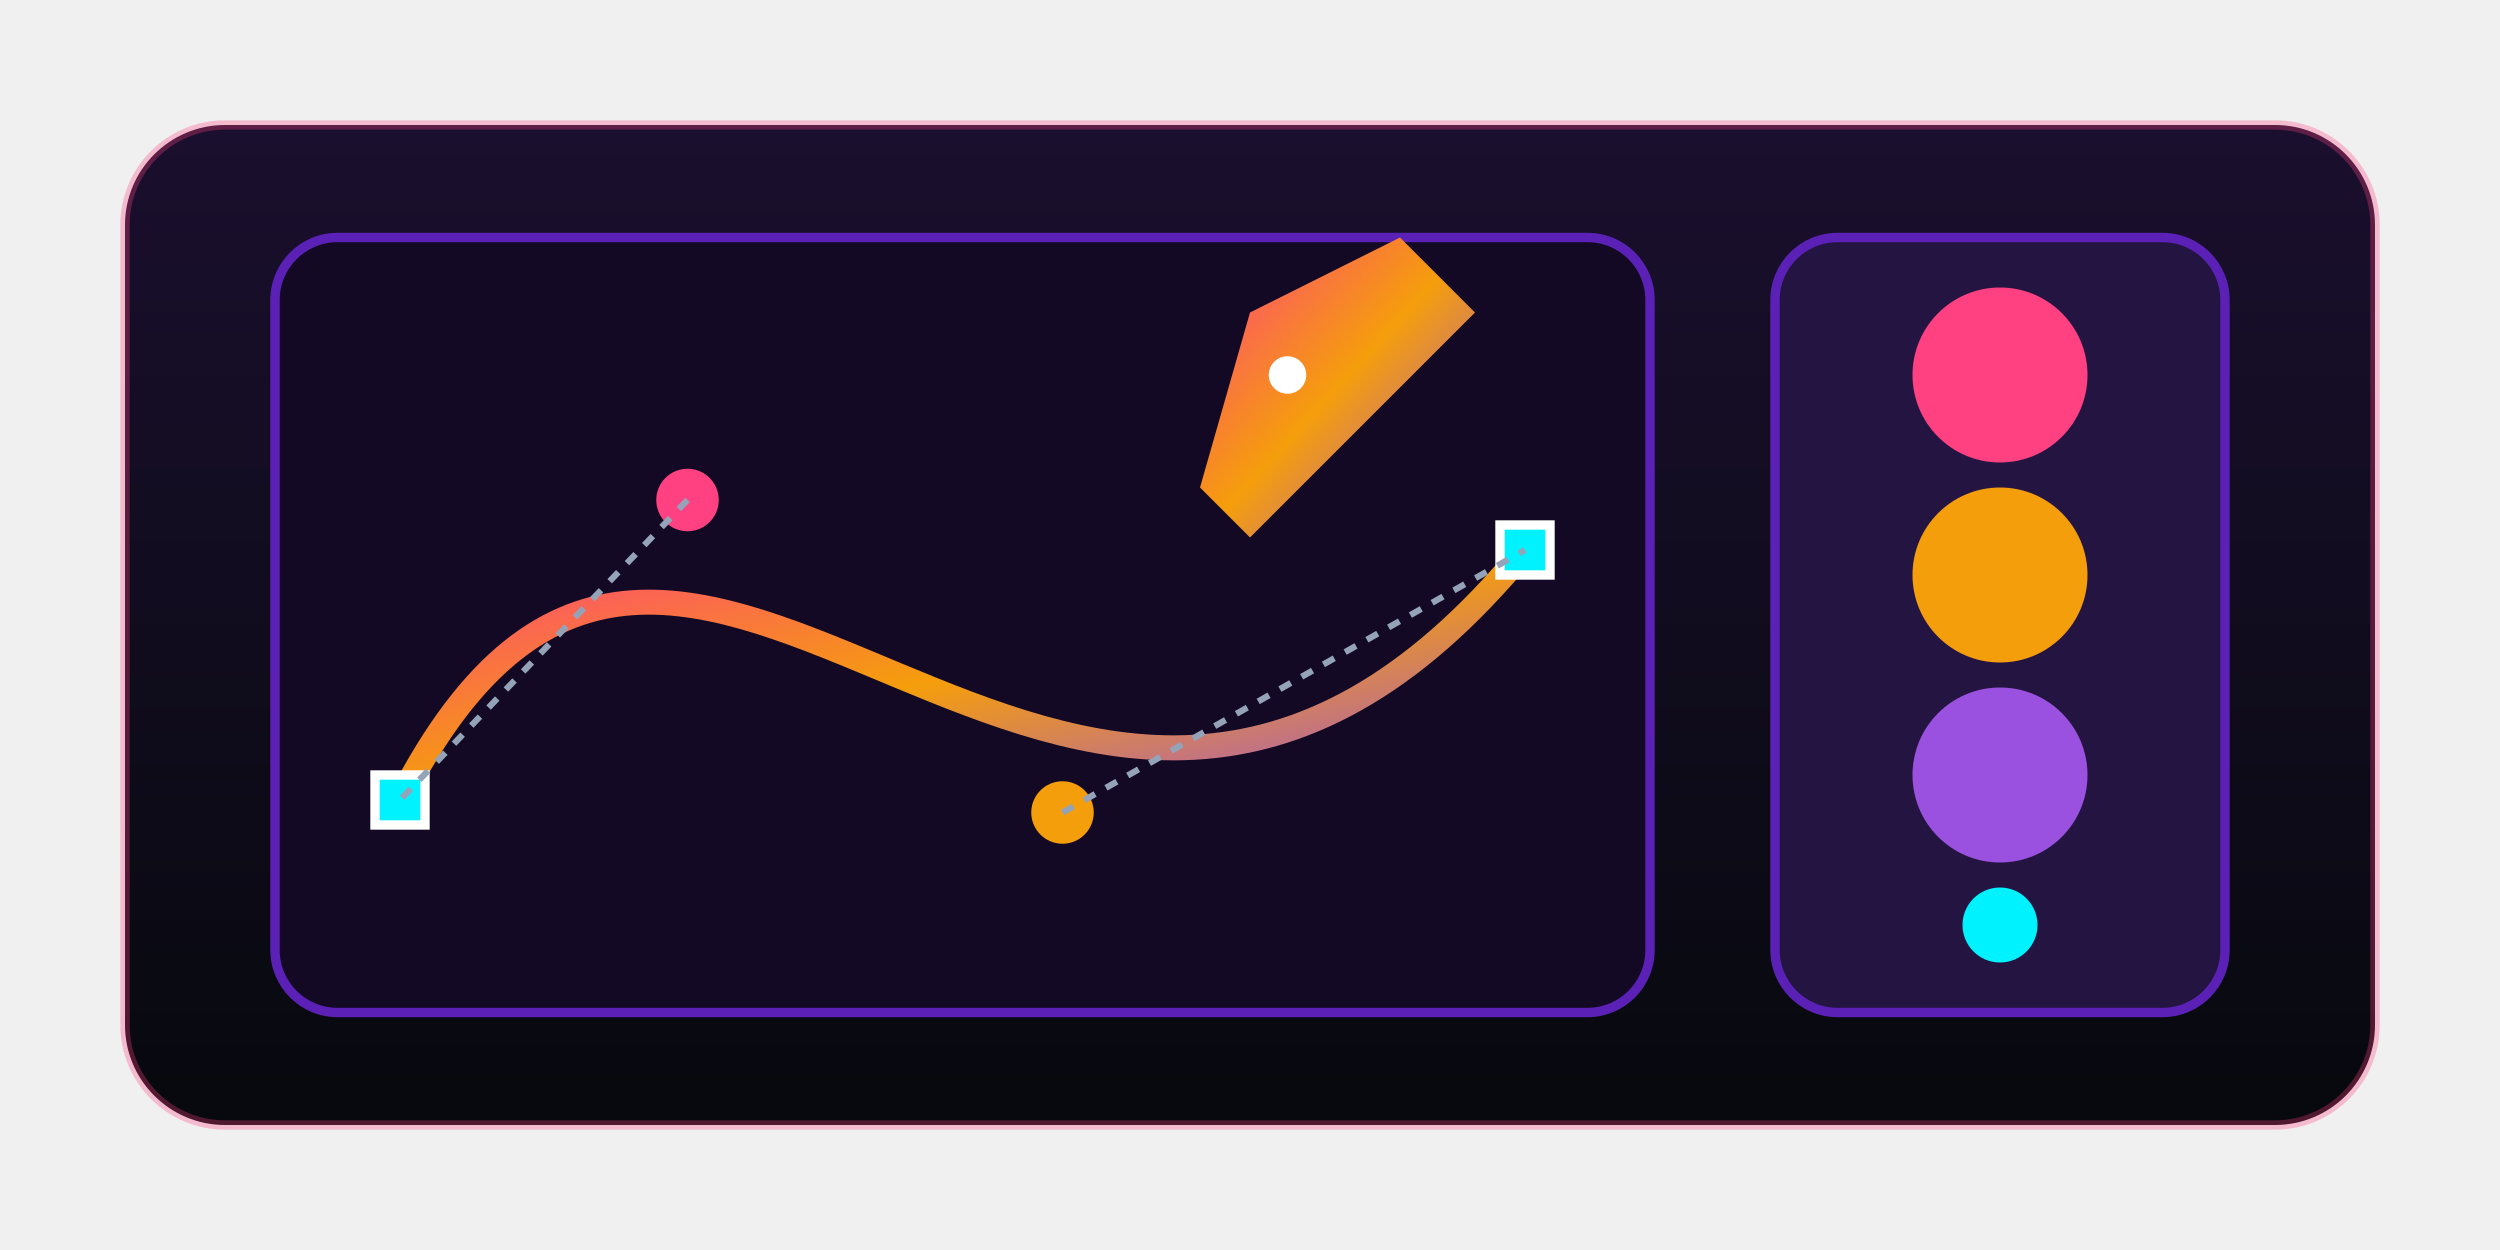
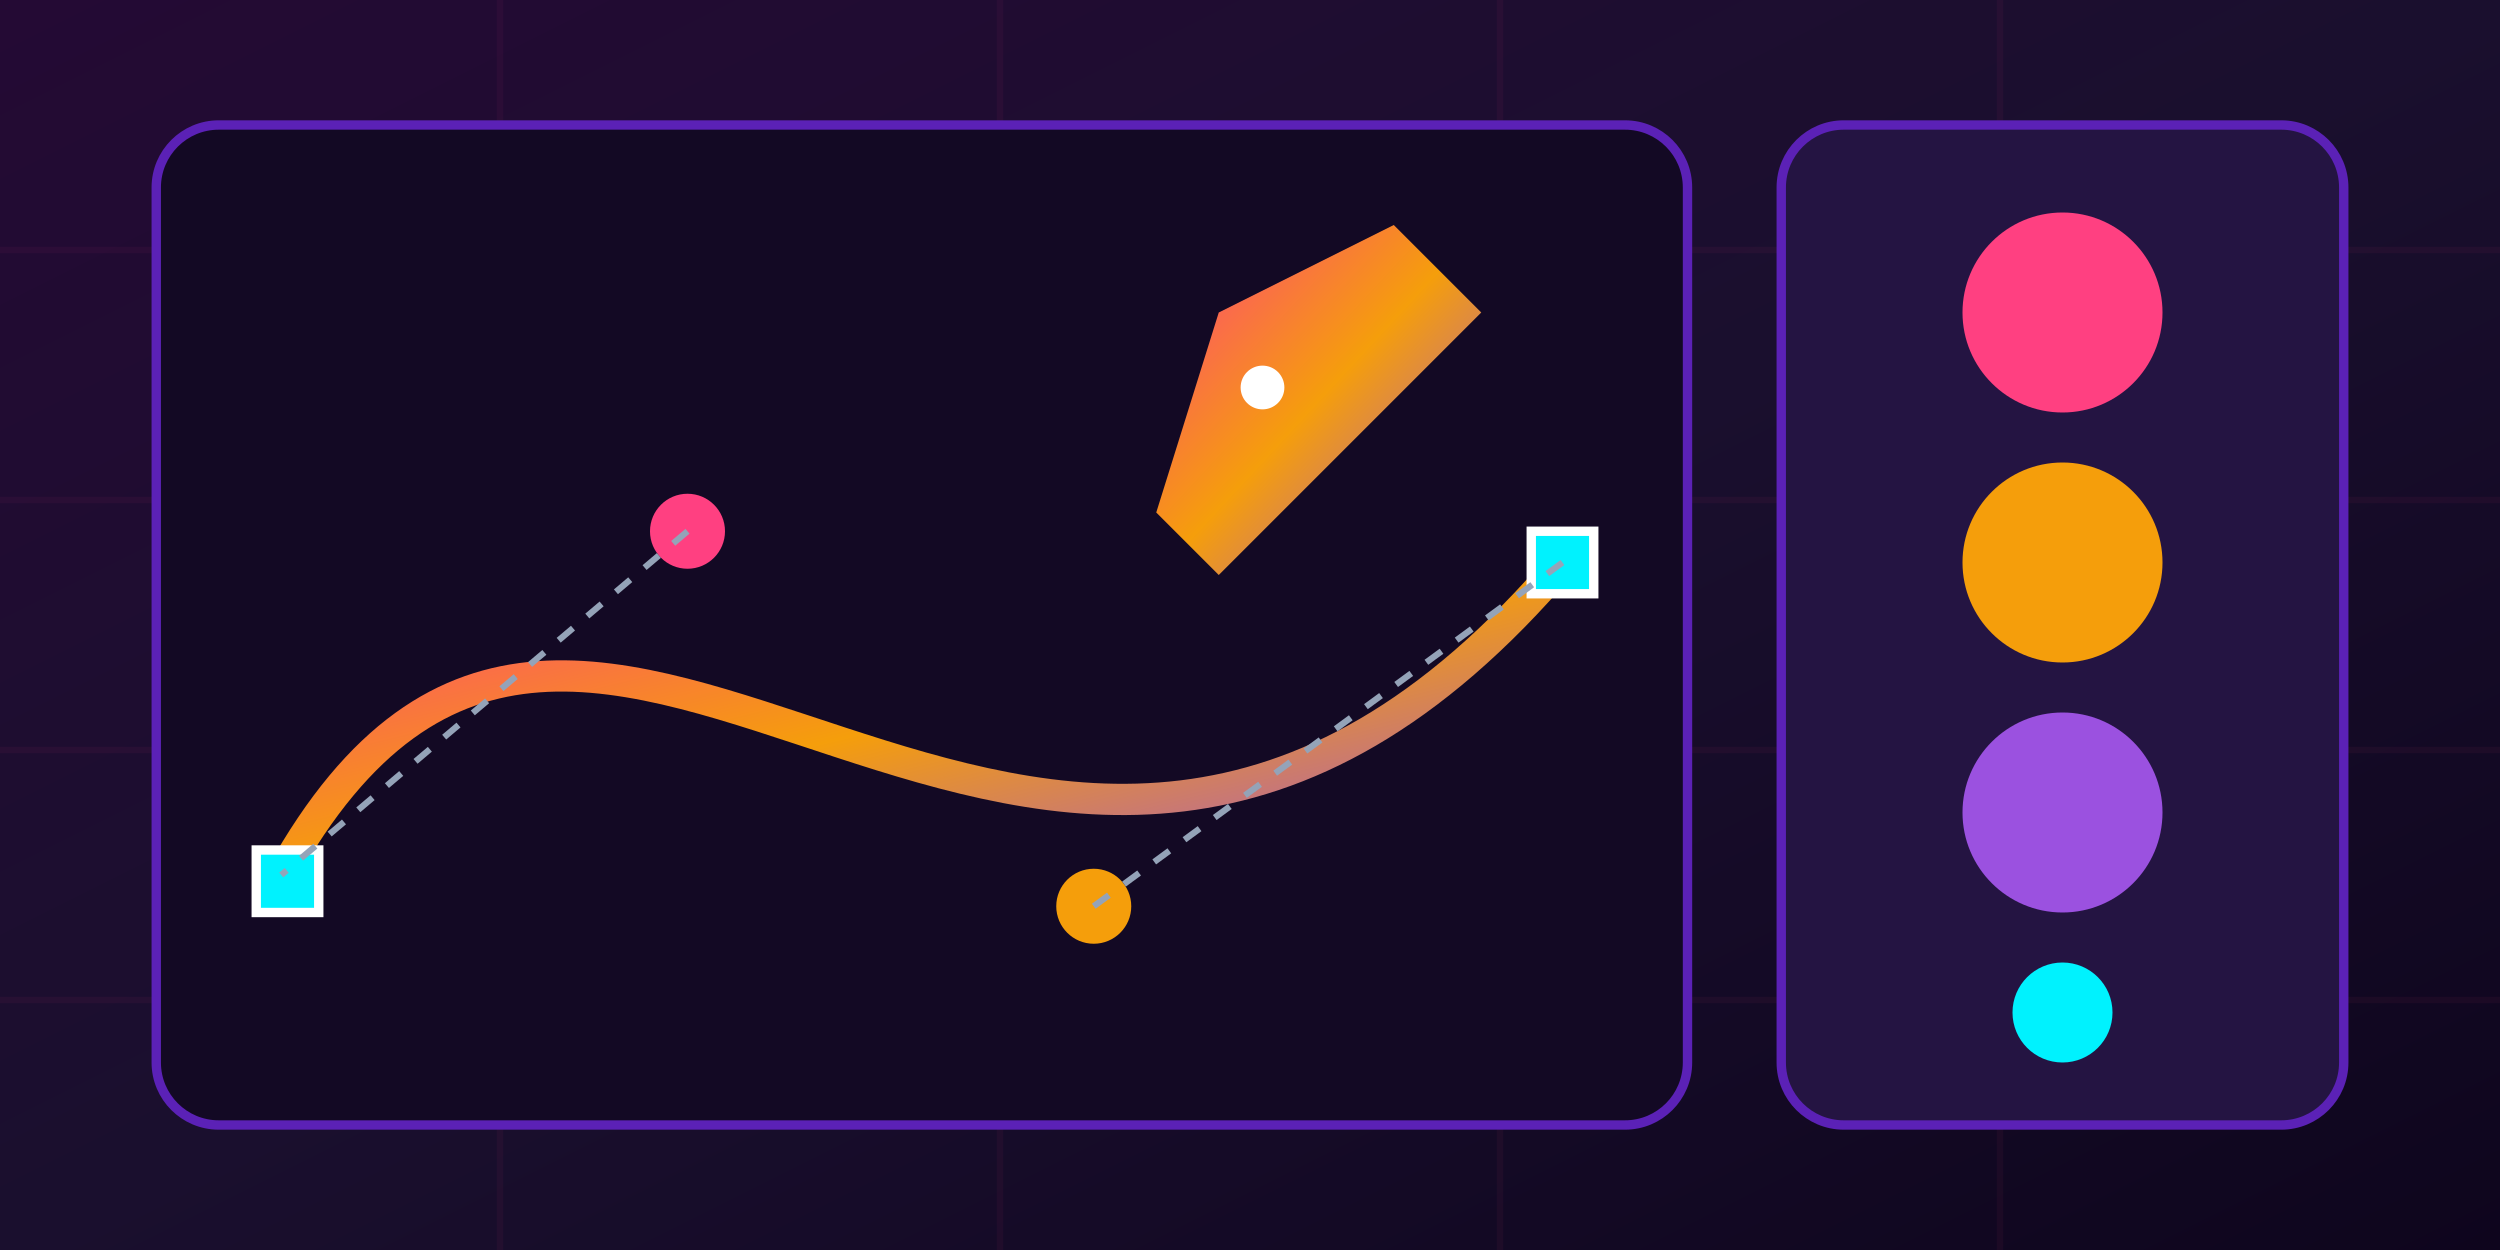
- <svg xmlns="http://www.w3.org/2000/svg" viewBox="0 0 400 200" width="100%" height="100%">
+ <svg xmlns="http://www.w3.org/2000/svg" viewBox="0 0 400 200" width="100%" height="100%" preserveAspectRatio="xMidYMid slice">
  <defs>
    <linearGradient id="graphicGrad" x1="0%" y1="0%" x2="100%" y2="100%">
      <stop offset="0%" stop-color="#FF4081" />
      <stop offset="50%" stop-color="#F59E0B" />
      <stop offset="100%" stop-color="#9B51E0" />
    </linearGradient>
-     <linearGradient id="bgGraphic" x1="0%" y1="0%" x2="0%" y2="100%">
-       <stop offset="0%" stop-color="#1A0F2E" />
-       <stop offset="100%" stop-color="#07090E" />
+     <linearGradient id="bgGraphic" x1="0%" y1="0%" x2="100%" y2="100%">
+       <stop offset="0%" stop-color="#240A34" />
+       <stop offset="50%" stop-color="#1A0F2E" />
+       <stop offset="100%" stop-color="#0E051D" />
    </linearGradient>
  </defs>
-   <rect x="20" y="20" width="360" height="160" rx="16" fill="url(#bgGraphic)" stroke="#FF4081" stroke-opacity="0.3" stroke-width="1.5" />
-   <rect x="44" y="38" width="220" height="124" rx="10" fill="#130924" stroke="#5B21B6" stroke-width="1.5" />
-   <path d="M 64 128 C 110 38, 170 178, 244 88" fill="none" stroke="url(#graphicGrad)" stroke-width="4" stroke-linecap="round" />
-   <rect x="60" y="124" width="8" height="8" fill="#00F2FE" stroke="#FFF" stroke-width="1.5" />
-   <rect x="240" y="84" width="8" height="8" fill="#00F2FE" stroke="#FFF" stroke-width="1.5" />
-   <circle cx="110" cy="80" r="5" fill="#FF4081" />
-   <circle cx="170" cy="130" r="5" fill="#F59E0B" />
-   <line x1="110" y1="80" x2="64" y2="128" stroke="#94A3B8" stroke-dasharray="2,2" />
-   <line x1="170" y1="130" x2="244" y2="88" stroke="#94A3B8" stroke-dasharray="2,2" />
-   <g transform="translate(200, 50)">
-     <polygon points="0,0 24,-12 36,0 0,36 -8,28" fill="url(#graphicGrad)" />
-     <circle cx="6" cy="10" r="3" fill="#FFF" />
+   <rect x="0" y="0" width="400" height="200" fill="url(#bgGraphic)" />
+   <path d="M 0 40 L 400 40 M 0 80 L 400 80 M 0 120 L 400 120 M 0 160 L 400 160 M 80 0 L 80 200 M 160 0 L 160 200 M 240 0 L 240 200 M 320 0 L 320 200" stroke="#FF4081" stroke-opacity="0.05" stroke-width="1" />
+   <g transform="translate(25, 20)">
+     <rect x="0" y="0" width="245" height="160" rx="10" fill="#130924" stroke="#5B21B6" stroke-width="1.5" />
+     <path d="M 20 120 C 70 30, 140 170, 225 70" fill="none" stroke="url(#graphicGrad)" stroke-width="5" stroke-linecap="round" />
+     <rect x="16" y="116" width="10" height="10" fill="#00F2FE" stroke="#FFF" stroke-width="1.5" />
+     <rect x="220" y="65" width="10" height="10" fill="#00F2FE" stroke="#FFF" stroke-width="1.5" />
+     <circle cx="85" cy="65" r="6" fill="#FF4081" />
+     <circle cx="150" cy="125" r="6" fill="#F59E0B" />
+     <line x1="85" y1="65" x2="20" y2="120" stroke="#94A3B8" stroke-dasharray="3,3" />
+     <line x1="150" y1="125" x2="225" y2="70" stroke="#94A3B8" stroke-dasharray="3,3" />
+     <g transform="translate(170, 30)">
+       <polygon points="0,0 28,-14 42,0 0,42 -10,32" fill="url(#graphicGrad)" />
+       <circle cx="7" cy="12" r="3.5" fill="#FFF" />
+     </g>
  </g>
-   <g transform="translate(284, 38)">
-     <rect x="0" y="0" width="72" height="124" rx="10" fill="#241442" stroke="#5B21B6" stroke-width="1.5" />
-     <circle cx="36" cy="22" r="14" fill="#FF4081" />
-     <circle cx="36" cy="54" r="14" fill="#F59E0B" />
-     <circle cx="36" cy="86" r="14" fill="#9B51E0" />
-     <circle cx="36" cy="110" r="6" fill="#00F2FE" />
+   <g transform="translate(285, 20)">
+     <rect x="0" y="0" width="90" height="160" rx="10" fill="#241442" stroke="#5B21B6" stroke-width="1.5" />
+     <circle cx="45" cy="30" r="16" fill="#FF4081" />
+     <circle cx="45" cy="70" r="16" fill="#F59E0B" />
+     <circle cx="45" cy="110" r="16" fill="#9B51E0" />
+     <circle cx="45" cy="142" r="8" fill="#00F2FE" />
  </g>
</svg>
